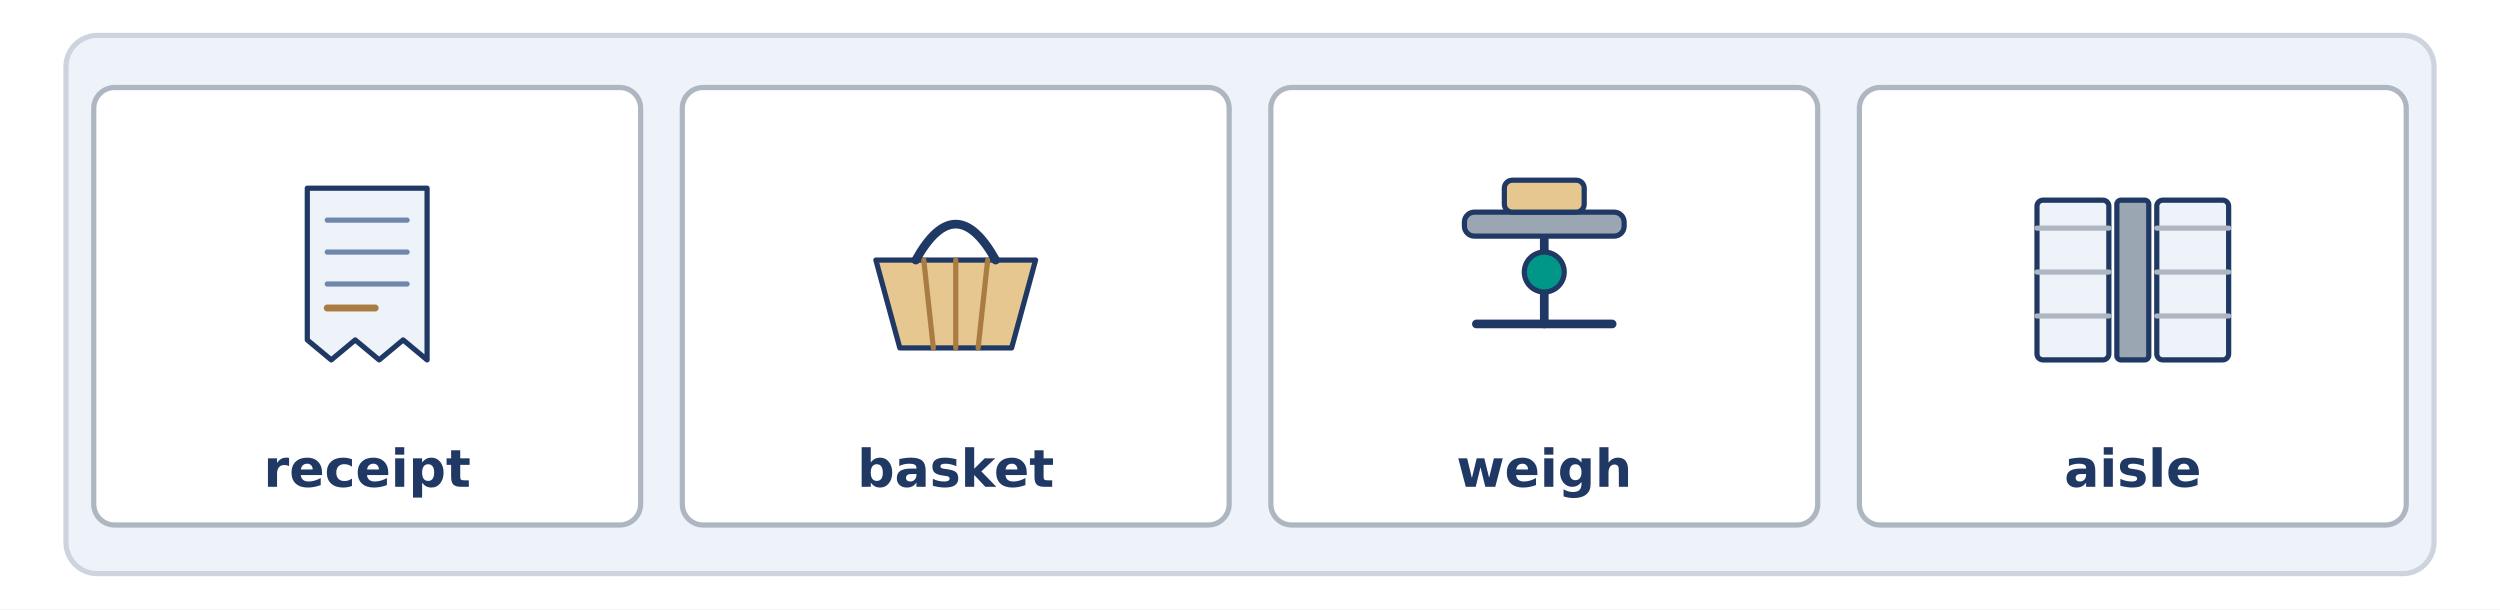
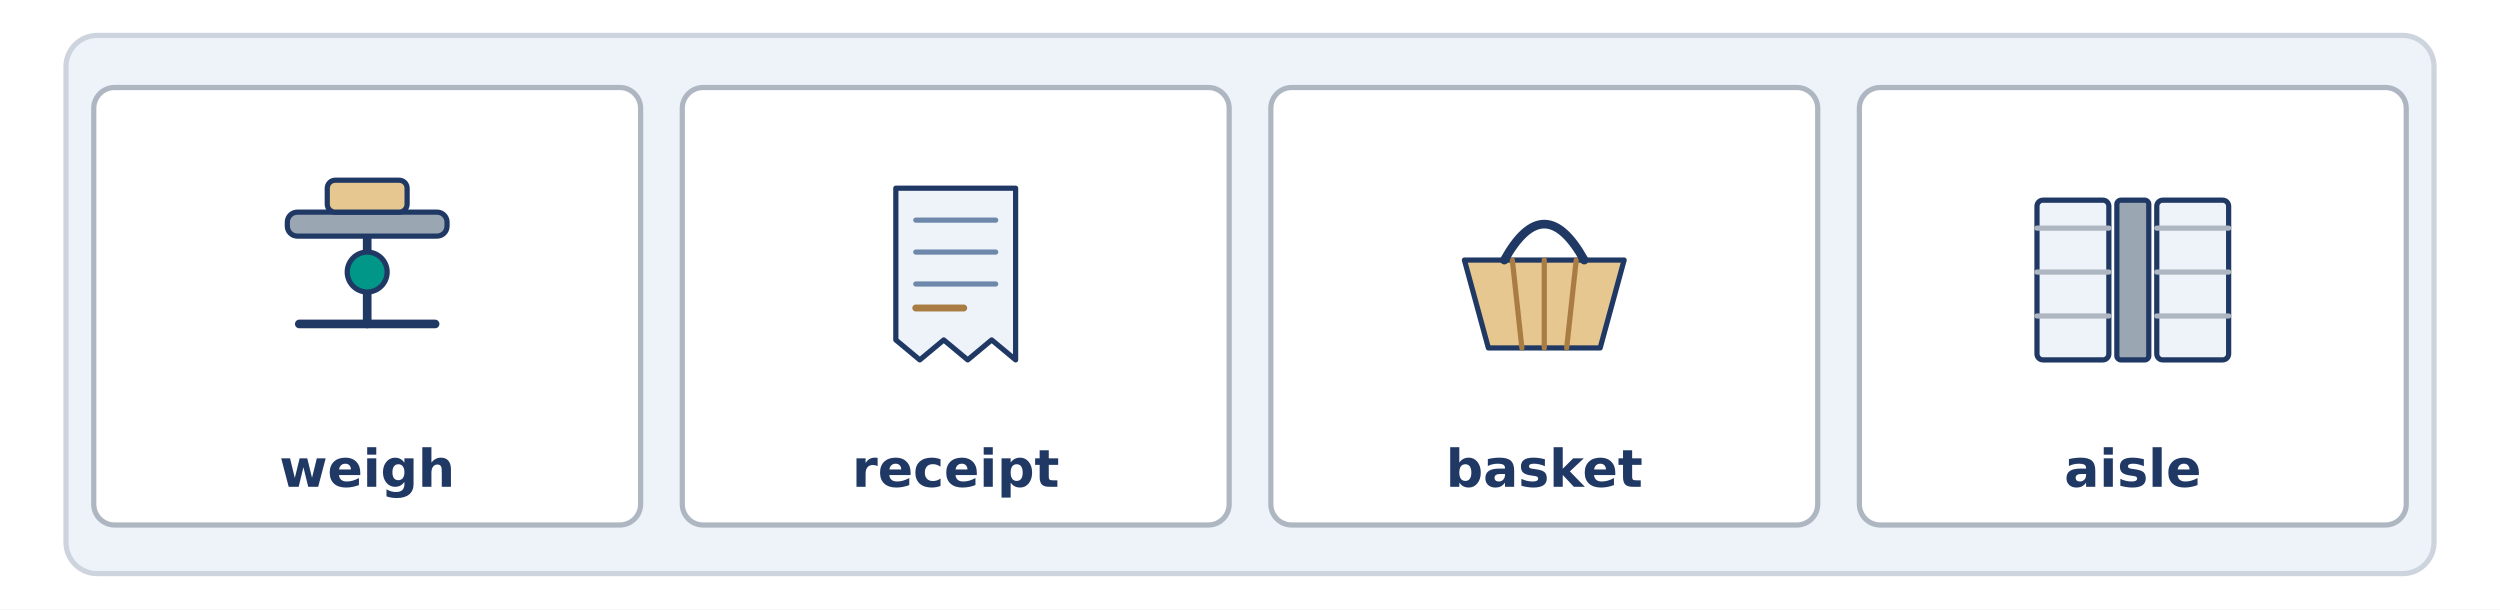
<svg xmlns="http://www.w3.org/2000/svg" width="1440" height="351" viewBox="0 0 1440 351">
  <rect width="1440" height="351" fill="#FFFFFF" />
  <rect x="38.0" y="20.4" width="1364.0" height="310.0" rx="18" fill="#EEF3F9" stroke="#CED4DD" stroke-width="3" />
  <rect x="54.0" y="50.4" width="315.0" height="252.0" rx="12" fill="#FFFFFF" stroke="#AEB6C2" stroke-width="3" />
-   <path d="M 177.0 108.4 L 246.0 108.4 L 246.0 207.3 L 232.2 195.8 L 218.4 207.3 L 204.6 195.8 L 190.8 207.3 L 177.0 195.8 Z" fill="#EEF3F9" stroke="#1F3864" stroke-width="3" stroke-linecap="round" stroke-linejoin="round" />
-   <line x1="188.5" y1="126.8" x2="234.5" y2="126.8" stroke="#6E88AC" stroke-width="3" stroke-linecap="round" />
-   <line x1="188.5" y1="145.2" x2="234.5" y2="145.2" stroke="#6E88AC" stroke-width="3" stroke-linecap="round" />
-   <line x1="188.5" y1="163.6" x2="234.5" y2="163.6" stroke="#6E88AC" stroke-width="3" stroke-linecap="round" />
-   <line x1="188.5" y1="177.4" x2="216.1" y2="177.4" stroke="#A97C43" stroke-width="4" stroke-linecap="round" />
-   <text x="211.5" y="280.4" font-family="DejaVu Sans" font-size="30" font-weight="bold" fill="#1F3864" text-anchor="middle">receipt</text>
+   <line x1="211.5" y1="133.7" x2="211.5" y2="186.6" stroke="#1F3864" stroke-width="5" stroke-linecap="round" />
+   <line x1="172.4" y1="186.6" x2="250.6" y2="186.6" stroke="#1F3864" stroke-width="5" stroke-linecap="round" />
+   <rect x="165.5" y="122.2" width="92.0" height="13.8" rx="5.75" fill="#9AA6B2" stroke="#1F3864" stroke-width="3" />
+   <rect x="188.5" y="103.8" width="46.0" height="18.4" rx="4.6" fill="#E6C78F" stroke="#1F3864" stroke-width="3" />
+   <circle cx="211.5" cy="156.7" r="11.5" fill="#009688" stroke="#1F3864" stroke-width="3" />
+   <text x="211.5" y="280.4" font-family="DejaVu Sans" font-size="30" font-weight="bold" fill="#1F3864" text-anchor="middle">weigh</text>
  <rect x="393.0" y="50.4" width="315.0" height="252.0" rx="12" fill="#FFFFFF" stroke="#AEB6C2" stroke-width="3" />
-   <path d="M 504.5 149.8 L 596.5 149.8 L 582.7 200.4 L 518.3 200.4 Z" fill="#E6C78F" stroke="#1F3864" stroke-width="3" stroke-linecap="round" stroke-linejoin="round" />
-   <line x1="532.1" y1="149.8" x2="537.6" y2="200.4" stroke="#A97C43" stroke-width="3" stroke-linecap="round" />
-   <line x1="550.5" y1="149.8" x2="550.5" y2="200.4" stroke="#A97C43" stroke-width="3" stroke-linecap="round" />
-   <line x1="568.9" y1="149.8" x2="563.4" y2="200.4" stroke="#A97C43" stroke-width="3" stroke-linecap="round" />
-   <path d="M 527.5 149.8 Q 550.5 108.4 573.5 149.8" fill="none" stroke="#1F3864" stroke-width="5" stroke-linecap="round" stroke-linejoin="round" />
-   <text x="550.5" y="280.4" font-family="DejaVu Sans" font-size="30" font-weight="bold" fill="#1F3864" text-anchor="middle">basket</text>
+   <path d="M 516.0 108.4 L 585.0 108.4 L 585.0 207.3 L 571.2 195.8 L 557.4 207.3 L 543.6 195.8 L 529.8 207.3 L 516.0 195.8 Z" fill="#EEF3F9" stroke="#1F3864" stroke-width="3" stroke-linecap="round" stroke-linejoin="round" />
+   <line x1="527.5" y1="126.8" x2="573.5" y2="126.8" stroke="#6E88AC" stroke-width="3" stroke-linecap="round" />
+   <line x1="527.5" y1="145.2" x2="573.5" y2="145.2" stroke="#6E88AC" stroke-width="3" stroke-linecap="round" />
+   <line x1="527.5" y1="163.6" x2="573.5" y2="163.6" stroke="#6E88AC" stroke-width="3" stroke-linecap="round" />
+   <line x1="527.5" y1="177.4" x2="555.1" y2="177.4" stroke="#A97C43" stroke-width="4" stroke-linecap="round" />
+   <text x="550.5" y="280.4" font-family="DejaVu Sans" font-size="30" font-weight="bold" fill="#1F3864" text-anchor="middle">receipt</text>
  <rect x="732.0" y="50.4" width="315.0" height="252.0" rx="12" fill="#FFFFFF" stroke="#AEB6C2" stroke-width="3" />
-   <line x1="889.5" y1="133.7" x2="889.5" y2="186.6" stroke="#1F3864" stroke-width="5" stroke-linecap="round" />
-   <line x1="850.4" y1="186.6" x2="928.6" y2="186.6" stroke="#1F3864" stroke-width="5" stroke-linecap="round" />
-   <rect x="843.5" y="122.2" width="92.0" height="13.8" rx="5.75" fill="#9AA6B2" stroke="#1F3864" stroke-width="3" />
-   <rect x="866.5" y="103.8" width="46.0" height="18.4" rx="4.6" fill="#E6C78F" stroke="#1F3864" stroke-width="3" />
-   <circle cx="889.5" cy="156.7" r="11.5" fill="#009688" stroke="#1F3864" stroke-width="3" />
-   <text x="889.5" y="280.4" font-family="DejaVu Sans" font-size="30" font-weight="bold" fill="#1F3864" text-anchor="middle">weigh</text>
+   <path d="M 843.5 149.8 L 935.5 149.8 L 921.7 200.4 L 857.3 200.4 Z" fill="#E6C78F" stroke="#1F3864" stroke-width="3" stroke-linecap="round" stroke-linejoin="round" />
+   <line x1="871.1" y1="149.8" x2="876.6" y2="200.4" stroke="#A97C43" stroke-width="3" stroke-linecap="round" />
+   <line x1="889.5" y1="149.8" x2="889.5" y2="200.4" stroke="#A97C43" stroke-width="3" stroke-linecap="round" />
+   <line x1="907.9" y1="149.8" x2="902.4" y2="200.4" stroke="#A97C43" stroke-width="3" stroke-linecap="round" />
+   <path d="M 866.5 149.8 Q 889.5 108.4 912.5 149.8" fill="none" stroke="#1F3864" stroke-width="5" stroke-linecap="round" stroke-linejoin="round" />
+   <text x="889.5" y="280.4" font-family="DejaVu Sans" font-size="30" font-weight="bold" fill="#1F3864" text-anchor="middle">basket</text>
  <rect x="1071.0" y="50.4" width="315.0" height="252.0" rx="12" fill="#FFFFFF" stroke="#AEB6C2" stroke-width="3" />
  <rect x="1173.3" y="115.3" width="41.4" height="92.0" rx="3.45" fill="#EEF3F9" stroke="#1F3864" stroke-width="3" />
  <rect x="1242.3" y="115.3" width="41.4" height="92.0" rx="3.45" fill="#EEF3F9" stroke="#1F3864" stroke-width="3" />
  <line x1="1173.3" y1="131.4" x2="1214.7" y2="131.4" stroke="#AEB6C2" stroke-width="3" stroke-linecap="round" />
  <line x1="1242.3" y1="131.4" x2="1283.7" y2="131.4" stroke="#AEB6C2" stroke-width="3" stroke-linecap="round" />
  <line x1="1173.3" y1="156.7" x2="1214.7" y2="156.7" stroke="#AEB6C2" stroke-width="3" stroke-linecap="round" />
  <line x1="1242.3" y1="156.7" x2="1283.7" y2="156.7" stroke="#AEB6C2" stroke-width="3" stroke-linecap="round" />
  <line x1="1173.3" y1="182.0" x2="1214.7" y2="182.0" stroke="#AEB6C2" stroke-width="3" stroke-linecap="round" />
  <line x1="1242.3" y1="182.0" x2="1283.7" y2="182.0" stroke="#AEB6C2" stroke-width="3" stroke-linecap="round" />
  <rect x="1219.3" y="115.3" width="18.4" height="92.0" rx="2.3" fill="#9AA6B2" stroke="#1F3864" stroke-width="3" />
  <text x="1228.5" y="280.4" font-family="DejaVu Sans" font-size="30" font-weight="bold" fill="#1F3864" text-anchor="middle">aisle</text>
</svg>
